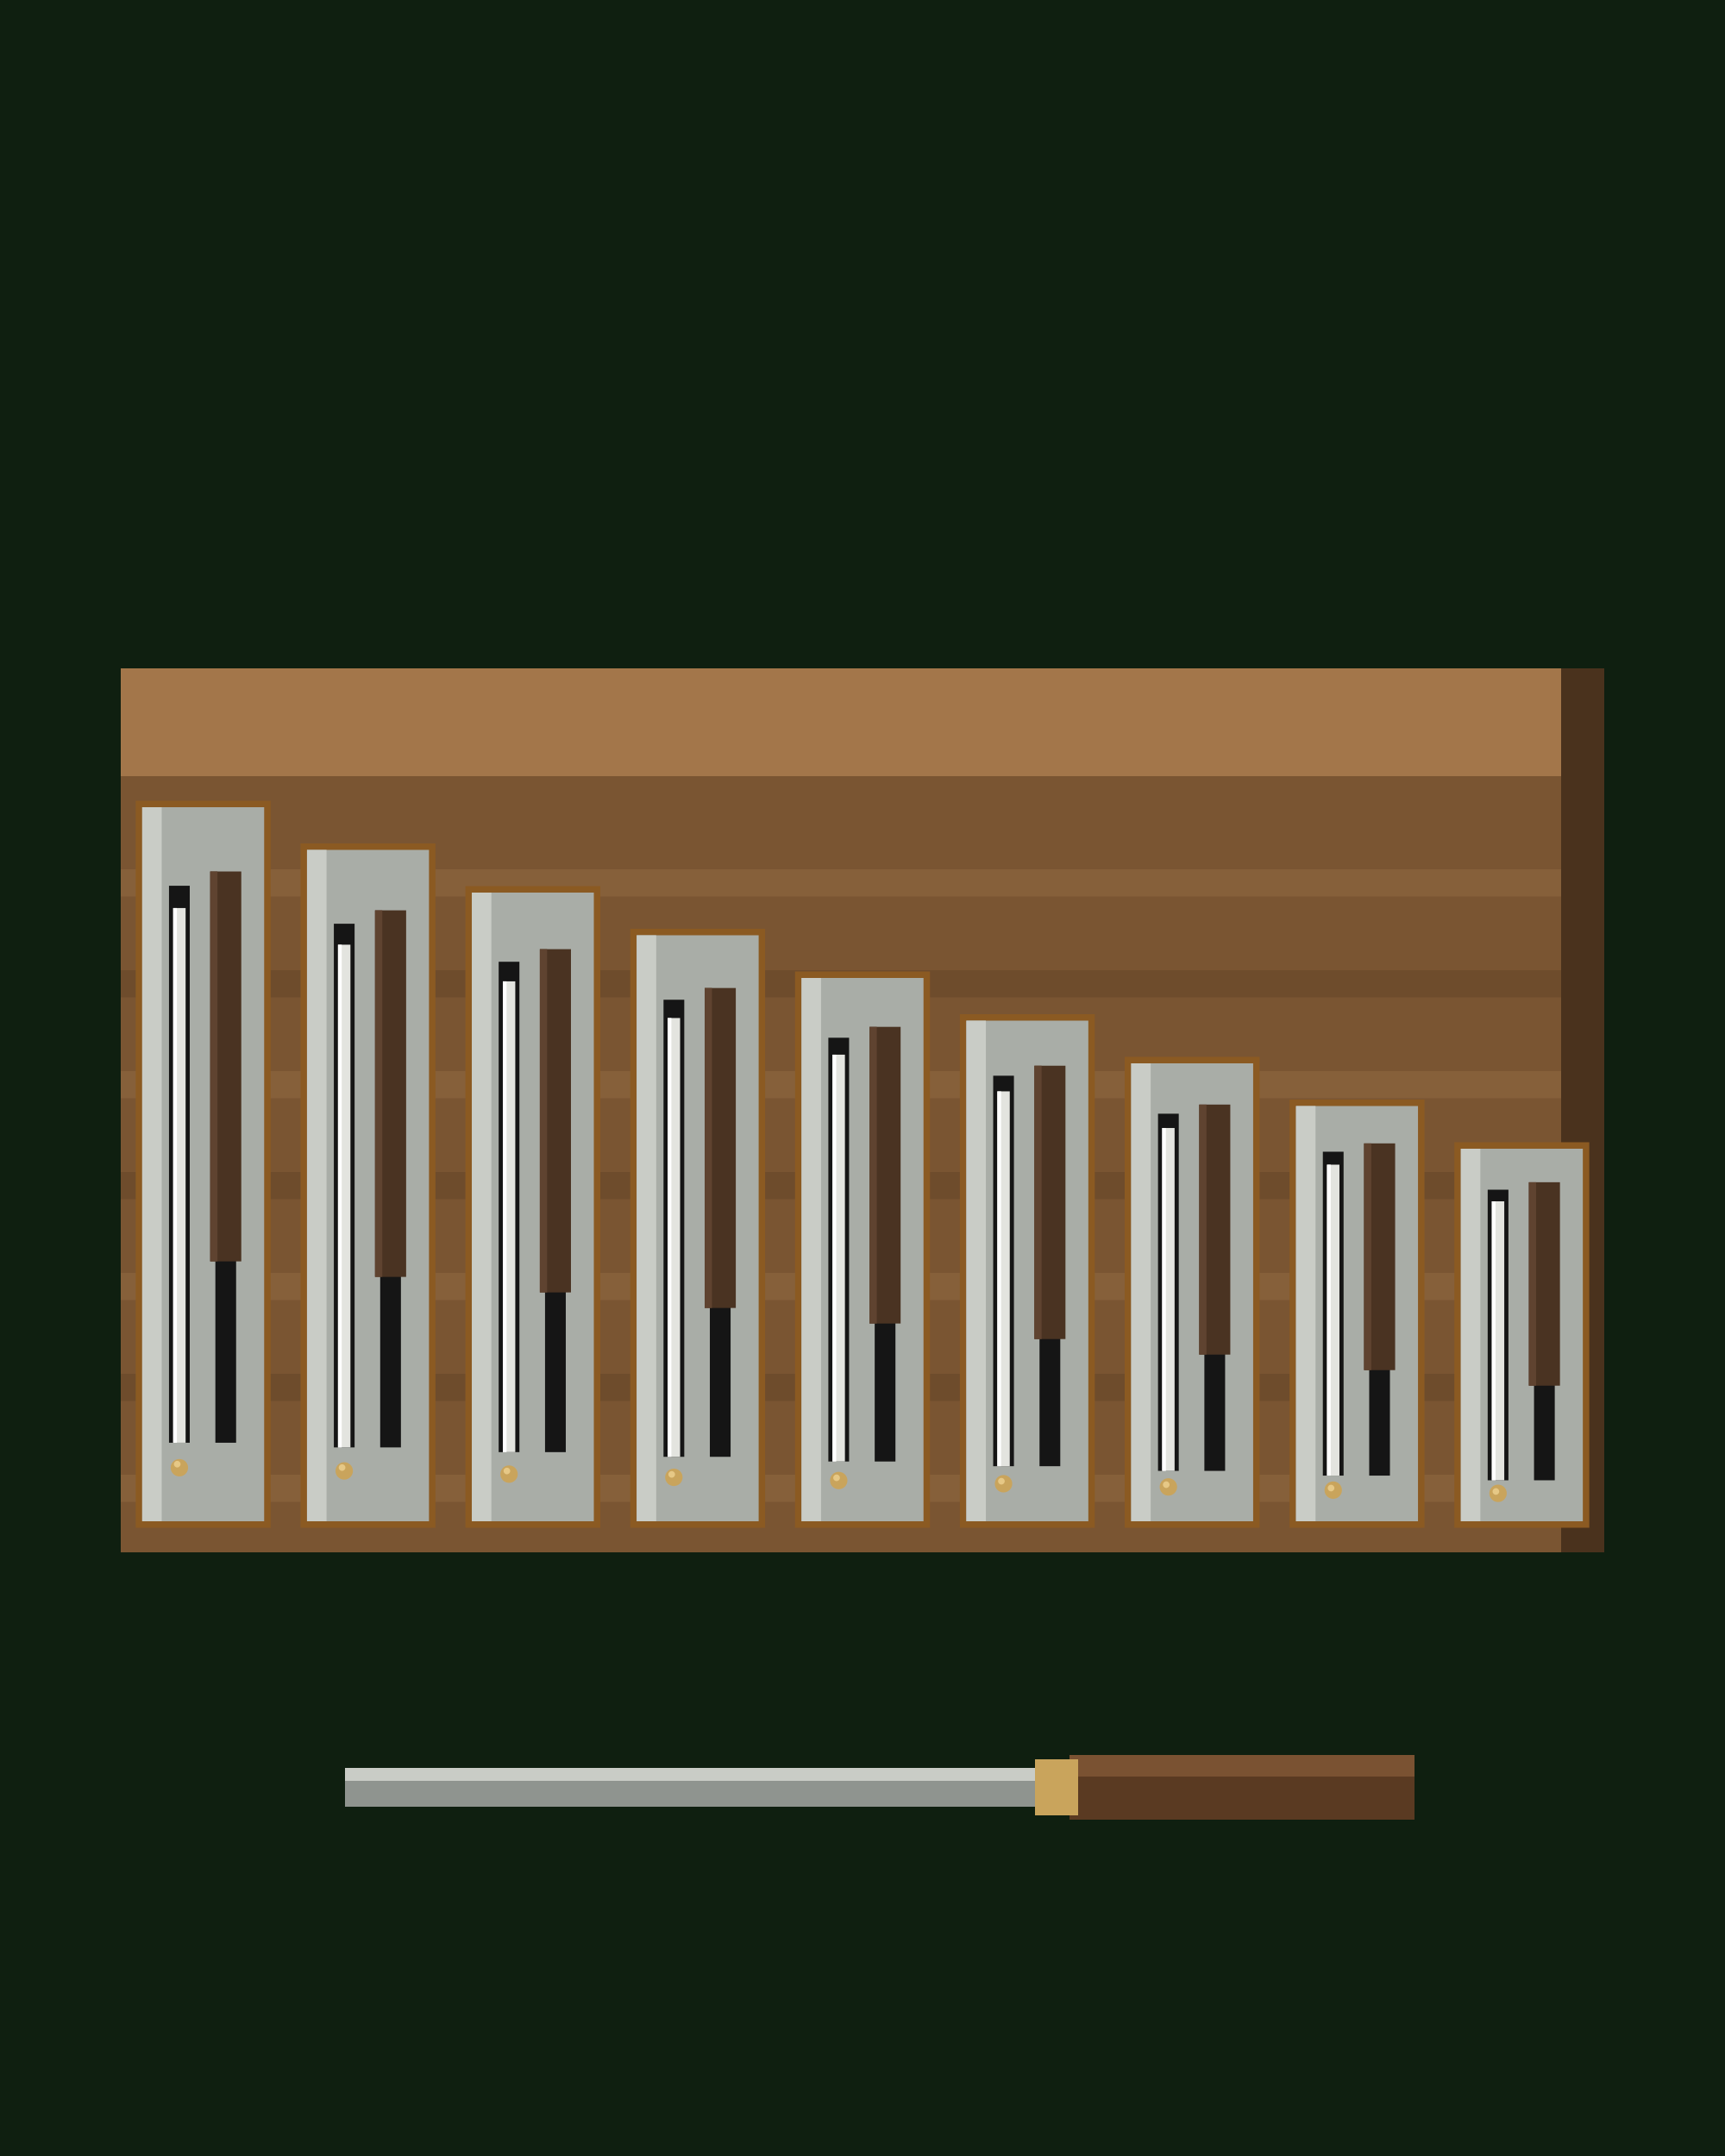
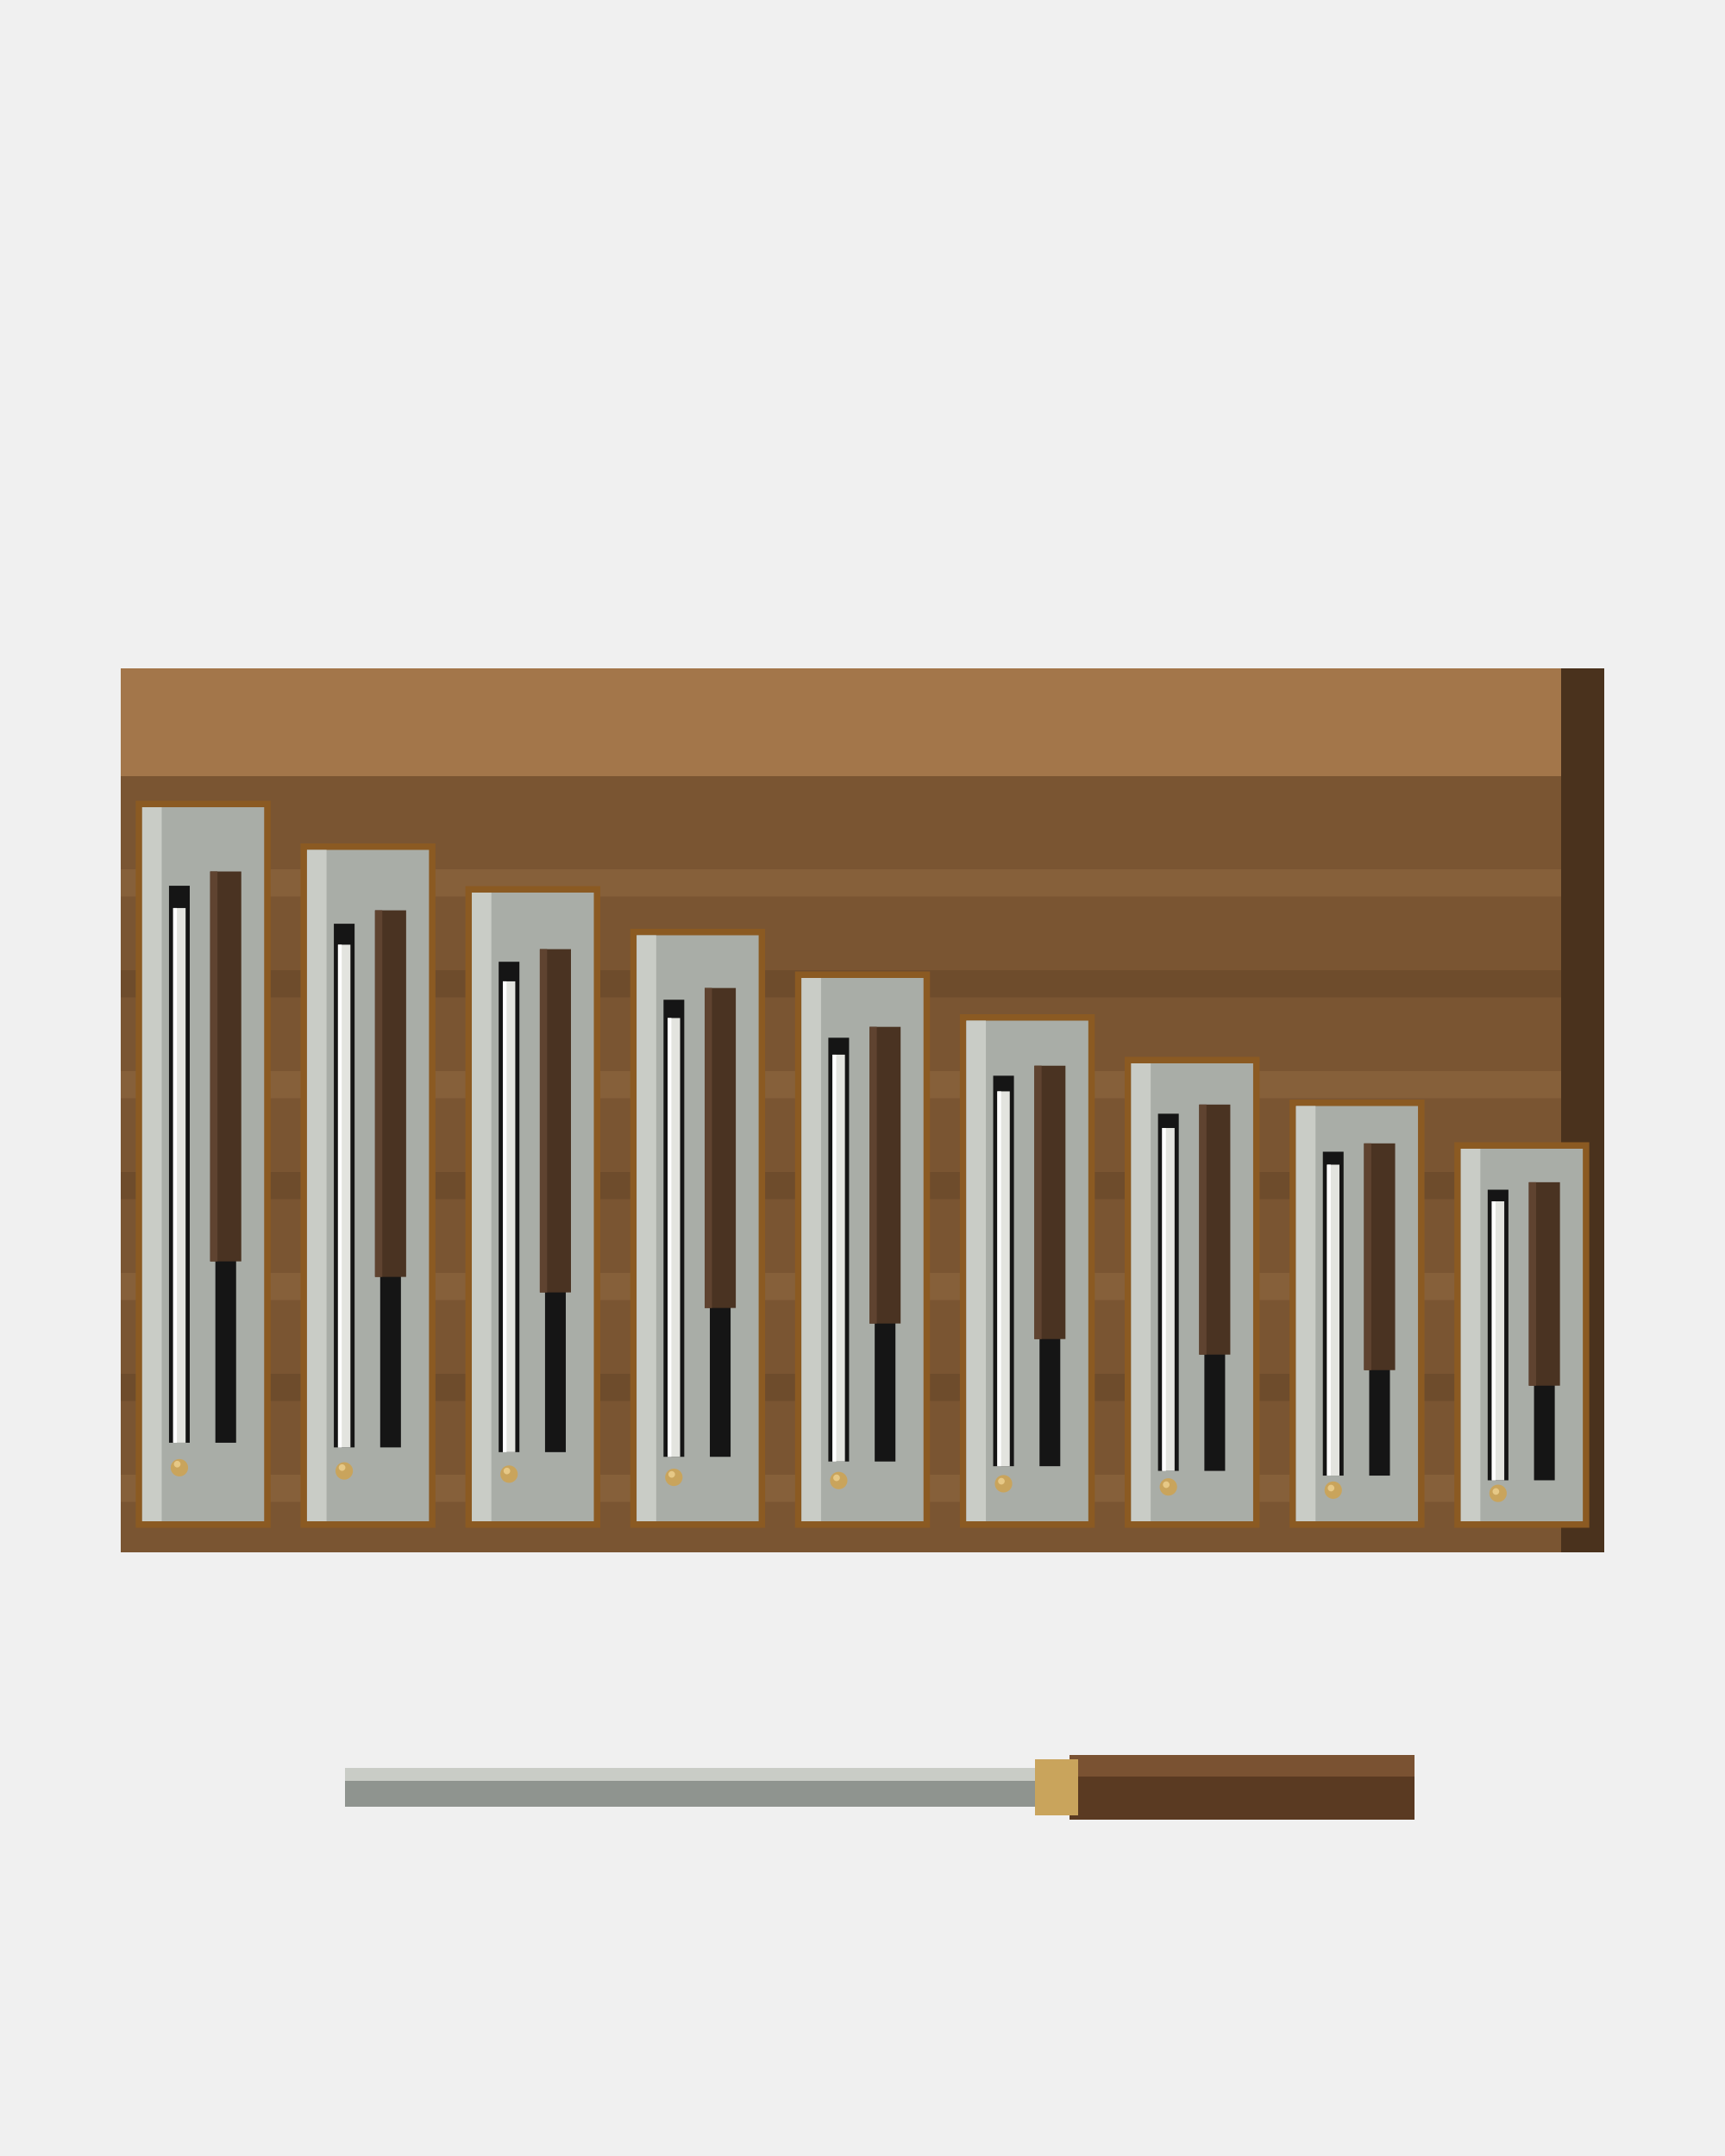
<svg xmlns="http://www.w3.org/2000/svg" viewBox="0 0 800 1000" width="800" height="1000" role="img">
-   <rect x="0" y="0" width="800" height="1000" fill="#0f1f10" />
  <rect x="56" y="310" width="688" height="50" fill="#a3764a" />
  <rect x="56" y="360" width="688" height="360" fill="#7a5532" />
  <rect x="56" y="403.2" width="688" height="12.6" fill="#86603a" />
  <rect x="56" y="450" width="688" height="12.6" fill="#6e4c2c" />
  <rect x="56" y="496.8" width="688" height="12.6" fill="#86603a" />
  <rect x="56" y="543.6" width="688" height="12.6" fill="#6e4c2c" />
  <rect x="56" y="590.4" width="688" height="12.6" fill="#86603a" />
  <rect x="56" y="637.2" width="688" height="12.6" fill="#6e4c2c" />
  <rect x="56" y="684" width="688" height="12.6" fill="#86603a" />
  <rect x="724" y="310" width="20" height="410" fill="#4a321d" />
  <rect x="62.94" y="371.4" width="62.57" height="337.2" fill="#8b5a22" />
  <rect x="65.94" y="374.4" width="56.57" height="331.2" fill="#a9ada7" />
  <rect x="65.94" y="374.4" width="9.05" height="331.2" fill="#c9ccc6" />
  <rect x="78.38" y="410.83" width="9.62" height="258.34" fill="#151515" />
  <rect x="80.31" y="421.17" width="5.77" height="248" fill="#e3e4df" />
  <rect x="80.31" y="421.17" width="1.73" height="248" fill="#ffffff" />
  <circle cx="83.19" cy="680.76" r="4.04" fill="#c9a45c" />
  <circle cx="82.19" cy="679.1" r="1.54" fill="#e6c886" />
  <rect x="99.88" y="410.83" width="9.62" height="258.34" fill="#151515" />
  <rect x="97.47" y="404.21" width="14.43" height="180.84" fill="#4a3322" />
  <rect x="97.47" y="404.21" width="3.37" height="180.84" fill="#5f4330" />
  <rect x="139.38" y="391.2" width="62.57" height="317.4" fill="#8b5a22" />
  <rect x="142.38" y="394.2" width="56.57" height="311.4" fill="#a9ada7" />
  <rect x="142.38" y="394.2" width="9.05" height="311.4" fill="#c9ccc6" />
  <rect x="154.83" y="428.45" width="9.62" height="242.89" fill="#151515" />
  <rect x="156.75" y="438.17" width="5.77" height="233.18" fill="#e3e4df" />
  <rect x="156.75" y="438.17" width="1.73" height="233.18" fill="#ffffff" />
  <circle cx="159.64" cy="682.25" r="4.04" fill="#c9a45c" />
  <circle cx="158.64" cy="680.69" r="1.54" fill="#e6c886" />
  <rect x="176.32" y="428.45" width="9.62" height="242.89" fill="#151515" />
  <rect x="173.92" y="422.23" width="14.43" height="170.02" fill="#4a3322" />
  <rect x="173.92" y="422.23" width="3.37" height="170.02" fill="#5f4330" />
  <rect x="215.83" y="411" width="62.57" height="297.6" fill="#8b5a22" />
  <rect x="218.83" y="414" width="56.57" height="291.6" fill="#a9ada7" />
  <rect x="218.83" y="414" width="9.05" height="291.6" fill="#c9ccc6" />
  <rect x="231.27" y="446.08" width="9.62" height="227.45" fill="#151515" />
  <rect x="233.2" y="455.17" width="5.77" height="218.35" fill="#e3e4df" />
  <rect x="233.2" y="455.17" width="1.73" height="218.35" fill="#ffffff" />
  <circle cx="236.08" cy="683.73" r="4.04" fill="#c9a45c" />
  <circle cx="235.08" cy="682.27" r="1.54" fill="#e6c886" />
  <rect x="252.77" y="446.08" width="9.62" height="227.45" fill="#151515" />
  <rect x="250.36" y="440.24" width="14.43" height="159.21" fill="#4a3322" />
  <rect x="250.36" y="440.24" width="3.37" height="159.21" fill="#5f4330" />
  <rect x="292.27" y="430.8" width="62.57" height="277.8" fill="#8b5a22" />
  <rect x="295.27" y="433.8" width="56.57" height="271.8" fill="#a9ada7" />
  <rect x="295.27" y="433.8" width="9.05" height="271.8" fill="#c9ccc6" />
  <rect x="307.72" y="463.7" width="9.62" height="212" fill="#151515" />
  <rect x="309.64" y="472.18" width="5.77" height="203.52" fill="#e3e4df" />
  <rect x="309.64" y="472.18" width="1.73" height="203.52" fill="#ffffff" />
  <circle cx="312.52" cy="685.22" r="4.04" fill="#c9a45c" />
  <circle cx="311.52" cy="683.86" r="1.54" fill="#e6c886" />
  <rect x="329.21" y="463.7" width="9.62" height="212" fill="#151515" />
  <rect x="326.81" y="458.26" width="14.43" height="148.4" fill="#4a3322" />
  <rect x="326.81" y="458.26" width="3.37" height="148.4" fill="#5f4330" />
  <rect x="368.72" y="450.6" width="62.57" height="258" fill="#8b5a22" />
  <rect x="371.72" y="453.6" width="56.57" height="252" fill="#a9ada7" />
  <rect x="371.72" y="453.6" width="9.05" height="252" fill="#c9ccc6" />
  <rect x="384.16" y="481.32" width="9.62" height="196.56" fill="#151515" />
  <rect x="386.08" y="489.18" width="5.77" height="188.7" fill="#e3e4df" />
  <rect x="386.08" y="489.18" width="1.73" height="188.7" fill="#ffffff" />
  <circle cx="388.97" cy="686.7" r="4.04" fill="#c9a45c" />
  <circle cx="387.97" cy="685.44" r="1.54" fill="#e6c886" />
  <rect x="405.66" y="481.32" width="9.62" height="196.56" fill="#151515" />
  <rect x="403.25" y="476.28" width="14.43" height="137.59" fill="#4a3322" />
  <rect x="403.25" y="476.28" width="3.37" height="137.59" fill="#5f4330" />
  <rect x="445.16" y="470.4" width="62.57" height="238.2" fill="#8b5a22" />
  <rect x="448.16" y="473.4" width="56.57" height="232.2" fill="#a9ada7" />
  <rect x="448.16" y="473.4" width="9.05" height="232.2" fill="#c9ccc6" />
  <rect x="460.61" y="498.94" width="9.62" height="181.12" fill="#151515" />
  <rect x="462.53" y="506.19" width="5.77" height="173.87" fill="#e3e4df" />
  <rect x="462.53" y="506.19" width="1.73" height="173.87" fill="#ffffff" />
  <circle cx="465.41" cy="688.19" r="4.04" fill="#c9a45c" />
  <circle cx="464.41" cy="687.02" r="1.54" fill="#e6c886" />
  <rect x="482.1" y="498.94" width="9.62" height="181.12" fill="#151515" />
  <rect x="479.7" y="494.3" width="14.43" height="126.78" fill="#4a3322" />
  <rect x="479.7" y="494.3" width="3.37" height="126.78" fill="#5f4330" />
  <rect x="521.6" y="490.2" width="62.57" height="218.4" fill="#8b5a22" />
  <rect x="524.6" y="493.2" width="56.57" height="212.4" fill="#a9ada7" />
  <rect x="524.6" y="493.2" width="9.05" height="212.4" fill="#c9ccc6" />
  <rect x="537.05" y="516.56" width="9.62" height="165.67" fill="#151515" />
  <rect x="538.97" y="523.19" width="5.77" height="159.05" fill="#e3e4df" />
  <rect x="538.97" y="523.19" width="1.73" height="159.05" fill="#ffffff" />
  <circle cx="541.86" cy="689.67" r="4.04" fill="#c9a45c" />
  <circle cx="540.86" cy="688.61" r="1.54" fill="#e6c886" />
  <rect x="558.55" y="516.56" width="9.62" height="165.67" fill="#151515" />
  <rect x="556.14" y="512.32" width="14.43" height="115.97" fill="#4a3322" />
  <rect x="556.14" y="512.32" width="3.37" height="115.97" fill="#5f4330" />
  <rect x="598.05" y="510" width="62.57" height="198.6" fill="#8b5a22" />
  <rect x="601.05" y="513" width="56.57" height="192.6" fill="#a9ada7" />
  <rect x="601.05" y="513" width="9.05" height="192.6" fill="#c9ccc6" />
  <rect x="613.49" y="534.19" width="9.62" height="150.23" fill="#151515" />
  <rect x="615.42" y="540.2" width="5.77" height="144.22" fill="#e3e4df" />
  <rect x="615.42" y="540.2" width="1.73" height="144.22" fill="#ffffff" />
  <circle cx="618.3" cy="691.16" r="4.04" fill="#c9a45c" />
  <circle cx="617.3" cy="690.19" r="1.54" fill="#e6c886" />
  <rect x="634.99" y="534.19" width="9.62" height="150.23" fill="#151515" />
  <rect x="632.59" y="530.33" width="14.43" height="105.16" fill="#4a3322" />
  <rect x="632.59" y="530.33" width="3.37" height="105.16" fill="#5f4330" />
  <rect x="674.49" y="529.8" width="62.57" height="178.8" fill="#8b5a22" />
  <rect x="677.49" y="532.8" width="56.57" height="172.8" fill="#a9ada7" />
  <rect x="677.49" y="532.8" width="9.05" height="172.8" fill="#c9ccc6" />
  <rect x="689.94" y="551.81" width="9.62" height="134.78" fill="#151515" />
  <rect x="691.86" y="557.2" width="5.77" height="129.39" fill="#e3e4df" />
  <rect x="691.86" y="557.2" width="1.73" height="129.39" fill="#ffffff" />
  <circle cx="694.75" cy="692.64" r="4.04" fill="#c9a45c" />
  <circle cx="693.75" cy="691.78" r="1.54" fill="#e6c886" />
  <rect x="711.43" y="551.81" width="9.62" height="134.78" fill="#151515" />
  <rect x="709.03" y="548.35" width="14.43" height="94.35" fill="#4a3322" />
  <rect x="709.03" y="548.35" width="3.37" height="94.35" fill="#5f4330" />
  <rect x="160" y="820" width="336" height="18" fill="#8f948f" />
  <rect x="160" y="820" width="336" height="6" fill="#c9ccc6" />
  <rect x="496" y="814" width="160" height="30" fill="#5a3a22" />
  <rect x="496" y="814" width="160" height="10" fill="#7a5232" />
  <rect x="480" y="816" width="20" height="26" fill="#c9a45c" />
</svg>
